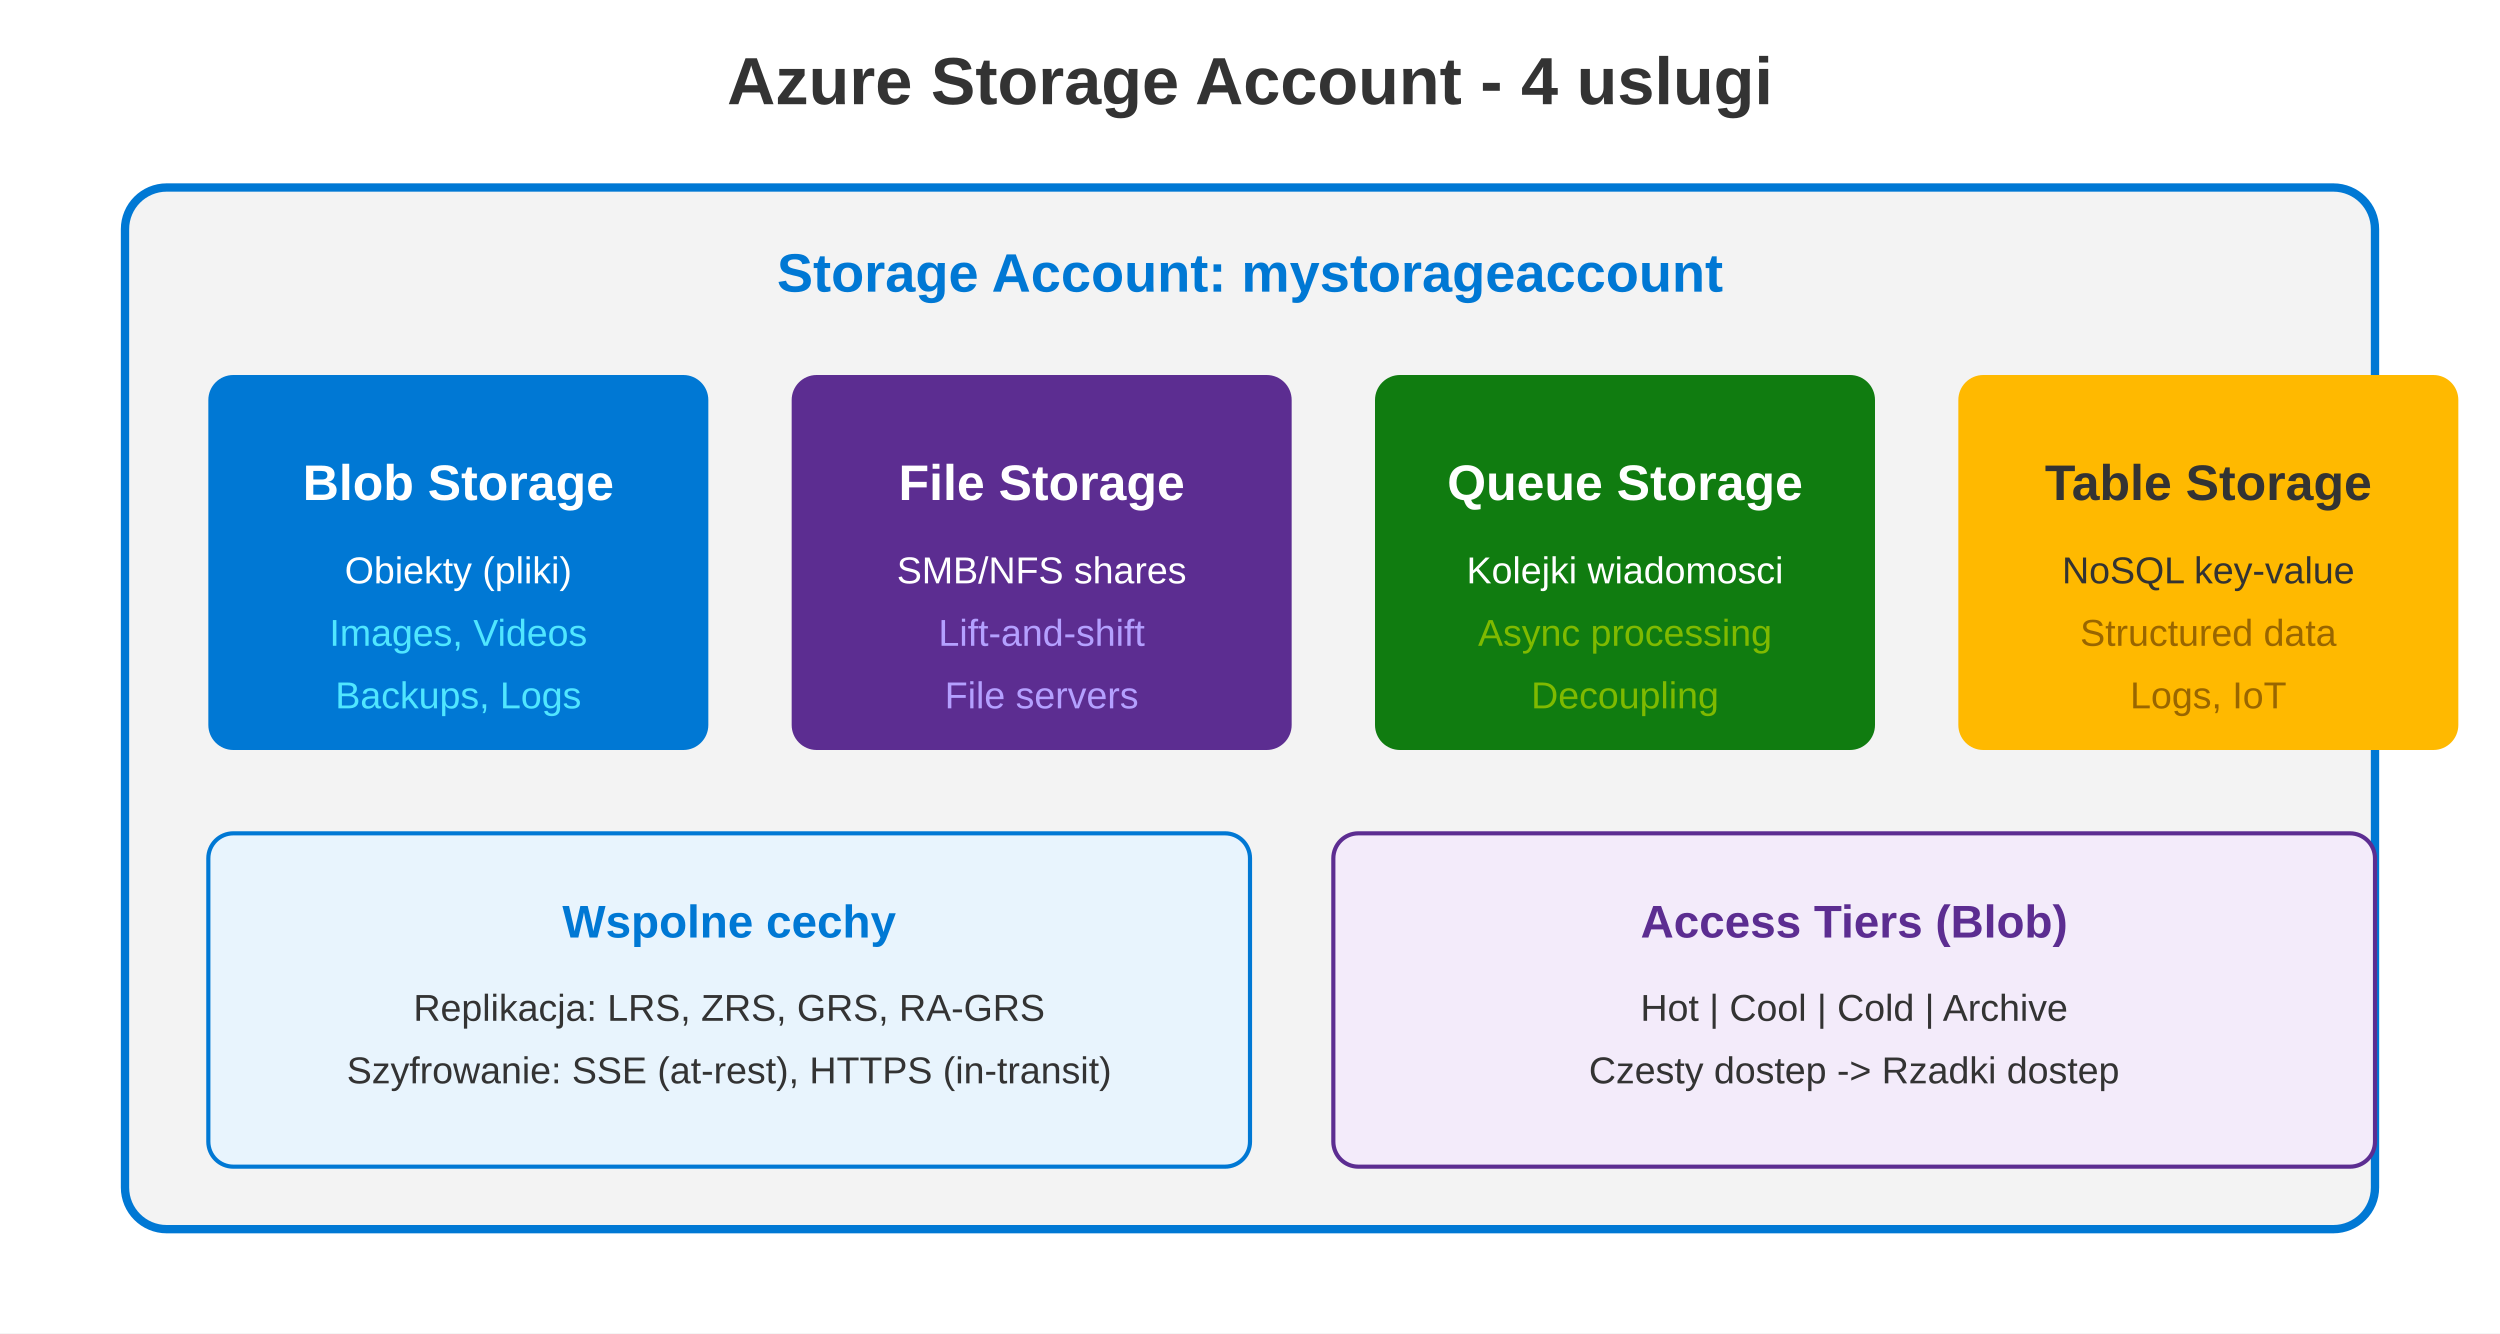
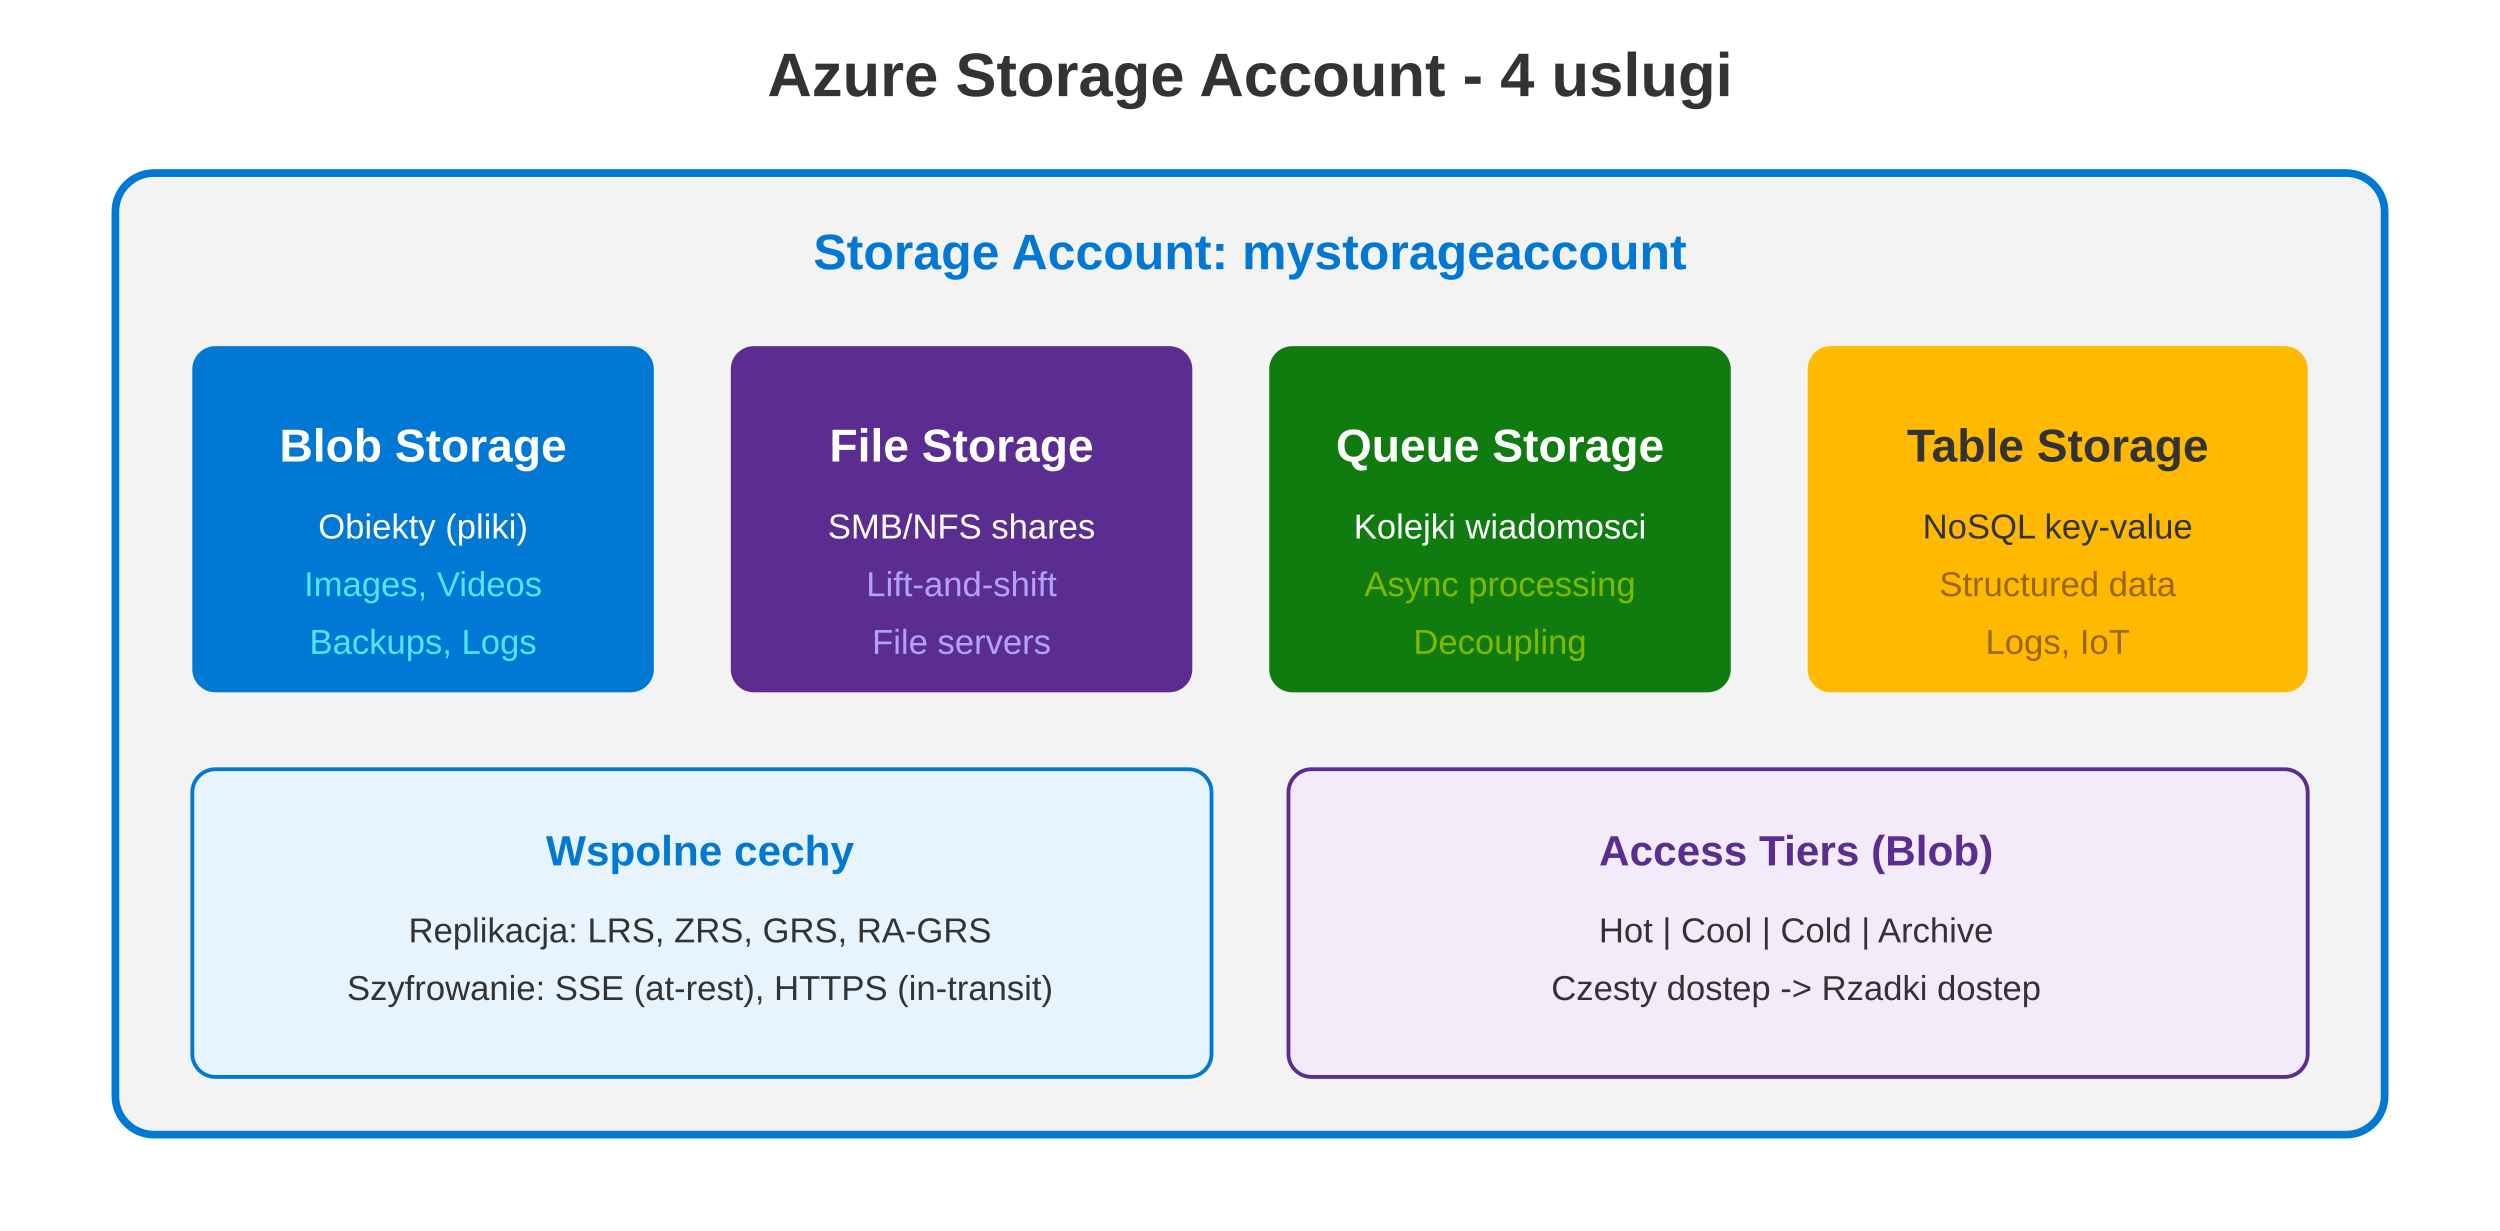
- <svg xmlns="http://www.w3.org/2000/svg" viewBox="0 0 600 320">
-   <rect width="600" height="320" fill="#ffffff" />
-   <text x="300" y="25" text-anchor="middle" fill="#333333" font-size="16" font-weight="bold" font-family="Segoe UI, Arial">Azure Storage Account - 4 uslugi</text>
-   <rect x="30" y="45" width="540" height="250" rx="10" fill="#F3F3F3" stroke="#0078D4" stroke-width="2" />
-   <text x="300" y="70" text-anchor="middle" fill="#0078D4" font-size="13" font-weight="bold" font-family="Segoe UI, Arial">Storage Account: mystorageaccount</text>
+ <svg xmlns="http://www.w3.org/2000/svg" viewBox="0 0 650 320">
+   <rect width="650" height="320" fill="#ffffff" />
+   <text x="325" y="25" text-anchor="middle" fill="#333333" font-size="16" font-weight="bold" font-family="Segoe UI, Arial">Azure Storage Account - 4 uslugi</text>
+   <rect x="30" y="45" width="590" height="250" rx="10" fill="#F3F3F3" stroke="#0078D4" stroke-width="2" />
+   <text x="325" y="70" text-anchor="middle" fill="#0078D4" font-size="13" font-weight="bold" font-family="Segoe UI, Arial">Storage Account: mystorageaccount</text>
  <rect x="50" y="90" width="120" height="90" rx="6" fill="#0078D4" />
  <text x="110" y="120" text-anchor="middle" fill="#ffffff" font-size="12" font-weight="bold" font-family="Segoe UI, Arial">Blob Storage</text>
  <text x="110" y="140" text-anchor="middle" fill="#ffffff" font-size="9" font-family="Segoe UI, Arial">Obiekty (pliki)</text>
  <text x="110" y="155" text-anchor="middle" fill="#50E6FF" font-size="9" font-family="Segoe UI, Arial">Images, Videos</text>
  <text x="110" y="170" text-anchor="middle" fill="#50E6FF" font-size="9" font-family="Segoe UI, Arial">Backups, Logs</text>
  <rect x="190" y="90" width="120" height="90" rx="6" fill="#5C2D91" />
  <text x="250" y="120" text-anchor="middle" fill="#ffffff" font-size="12" font-weight="bold" font-family="Segoe UI, Arial">File Storage</text>
  <text x="250" y="140" text-anchor="middle" fill="#ffffff" font-size="9" font-family="Segoe UI, Arial">SMB/NFS shares</text>
  <text x="250" y="155" text-anchor="middle" fill="#B4A0FF" font-size="9" font-family="Segoe UI, Arial">Lift-and-shift</text>
  <text x="250" y="170" text-anchor="middle" fill="#B4A0FF" font-size="9" font-family="Segoe UI, Arial">File servers</text>
  <rect x="330" y="90" width="120" height="90" rx="6" fill="#107C10" />
  <text x="390" y="120" text-anchor="middle" fill="#ffffff" font-size="12" font-weight="bold" font-family="Segoe UI, Arial">Queue Storage</text>
  <text x="390" y="140" text-anchor="middle" fill="#ffffff" font-size="9" font-family="Segoe UI, Arial">Kolejki wiadomosci</text>
  <text x="390" y="155" text-anchor="middle" fill="#7FBA00" font-size="9" font-family="Segoe UI, Arial">Async processing</text>
  <text x="390" y="170" text-anchor="middle" fill="#7FBA00" font-size="9" font-family="Segoe UI, Arial">Decoupling</text>
-   <rect x="470" y="90" width="120" height="90" rx="6" fill="#FFB900" />
-   <text x="530" y="120" text-anchor="middle" fill="#333333" font-size="12" font-weight="bold" font-family="Segoe UI, Arial">Table Storage</text>
-   <text x="530" y="140" text-anchor="middle" fill="#333333" font-size="9" font-family="Segoe UI, Arial">NoSQL key-value</text>
-   <text x="530" y="155" text-anchor="middle" fill="#996600" font-size="9" font-family="Segoe UI, Arial">Structured data</text>
-   <text x="530" y="170" text-anchor="middle" fill="#996600" font-size="9" font-family="Segoe UI, Arial">Logs, IoT</text>
-   <rect x="50" y="200" width="250" height="80" rx="6" fill="#E8F4FD" stroke="#0078D4" />
-   <text x="175" y="225" text-anchor="middle" fill="#0078D4" font-size="11" font-weight="bold" font-family="Segoe UI, Arial">Wspolne cechy</text>
-   <text x="175" y="245" text-anchor="middle" fill="#333333" font-size="9" font-family="Segoe UI, Arial">Replikacja: LRS, ZRS, GRS, RA-GRS</text>
-   <text x="175" y="260" text-anchor="middle" fill="#333333" font-size="9" font-family="Segoe UI, Arial">Szyfrowanie: SSE (at-rest), HTTPS (in-transit)</text>
-   <rect x="320" y="200" width="250" height="80" rx="6" fill="#F3EBFA" stroke="#5C2D91" />
-   <text x="445" y="225" text-anchor="middle" fill="#5C2D91" font-size="11" font-weight="bold" font-family="Segoe UI, Arial">Access Tiers (Blob)</text>
-   <text x="445" y="245" text-anchor="middle" fill="#333333" font-size="9" font-family="Segoe UI, Arial">Hot | Cool | Cold | Archive</text>
-   <text x="445" y="260" text-anchor="middle" fill="#333333" font-size="9" font-family="Segoe UI, Arial">Czesty dostep -&gt; Rzadki dostep</text>
+   <rect x="470" y="90" width="130" height="90" rx="6" fill="#FFB900" />
+   <text x="535" y="120" text-anchor="middle" fill="#333333" font-size="12" font-weight="bold" font-family="Segoe UI, Arial">Table Storage</text>
+   <text x="535" y="140" text-anchor="middle" fill="#333333" font-size="9" font-family="Segoe UI, Arial">NoSQL key-value</text>
+   <text x="535" y="155" text-anchor="middle" fill="#996600" font-size="9" font-family="Segoe UI, Arial">Structured data</text>
+   <text x="535" y="170" text-anchor="middle" fill="#996600" font-size="9" font-family="Segoe UI, Arial">Logs, IoT</text>
+   <rect x="50" y="200" width="265" height="80" rx="6" fill="#E8F4FD" stroke="#0078D4" />
+   <text x="182" y="225" text-anchor="middle" fill="#0078D4" font-size="11" font-weight="bold" font-family="Segoe UI, Arial">Wspolne cechy</text>
+   <text x="182" y="245" text-anchor="middle" fill="#333333" font-size="9" font-family="Segoe UI, Arial">Replikacja: LRS, ZRS, GRS, RA-GRS</text>
+   <text x="182" y="260" text-anchor="middle" fill="#333333" font-size="9" font-family="Segoe UI, Arial">Szyfrowanie: SSE (at-rest), HTTPS (in-transit)</text>
+   <rect x="335" y="200" width="265" height="80" rx="6" fill="#F3EBFA" stroke="#5C2D91" />
+   <text x="467" y="225" text-anchor="middle" fill="#5C2D91" font-size="11" font-weight="bold" font-family="Segoe UI, Arial">Access Tiers (Blob)</text>
+   <text x="467" y="245" text-anchor="middle" fill="#333333" font-size="9" font-family="Segoe UI, Arial">Hot | Cool | Cold | Archive</text>
+   <text x="467" y="260" text-anchor="middle" fill="#333333" font-size="9" font-family="Segoe UI, Arial">Czesty dostep -&gt; Rzadki dostep</text>
</svg>
